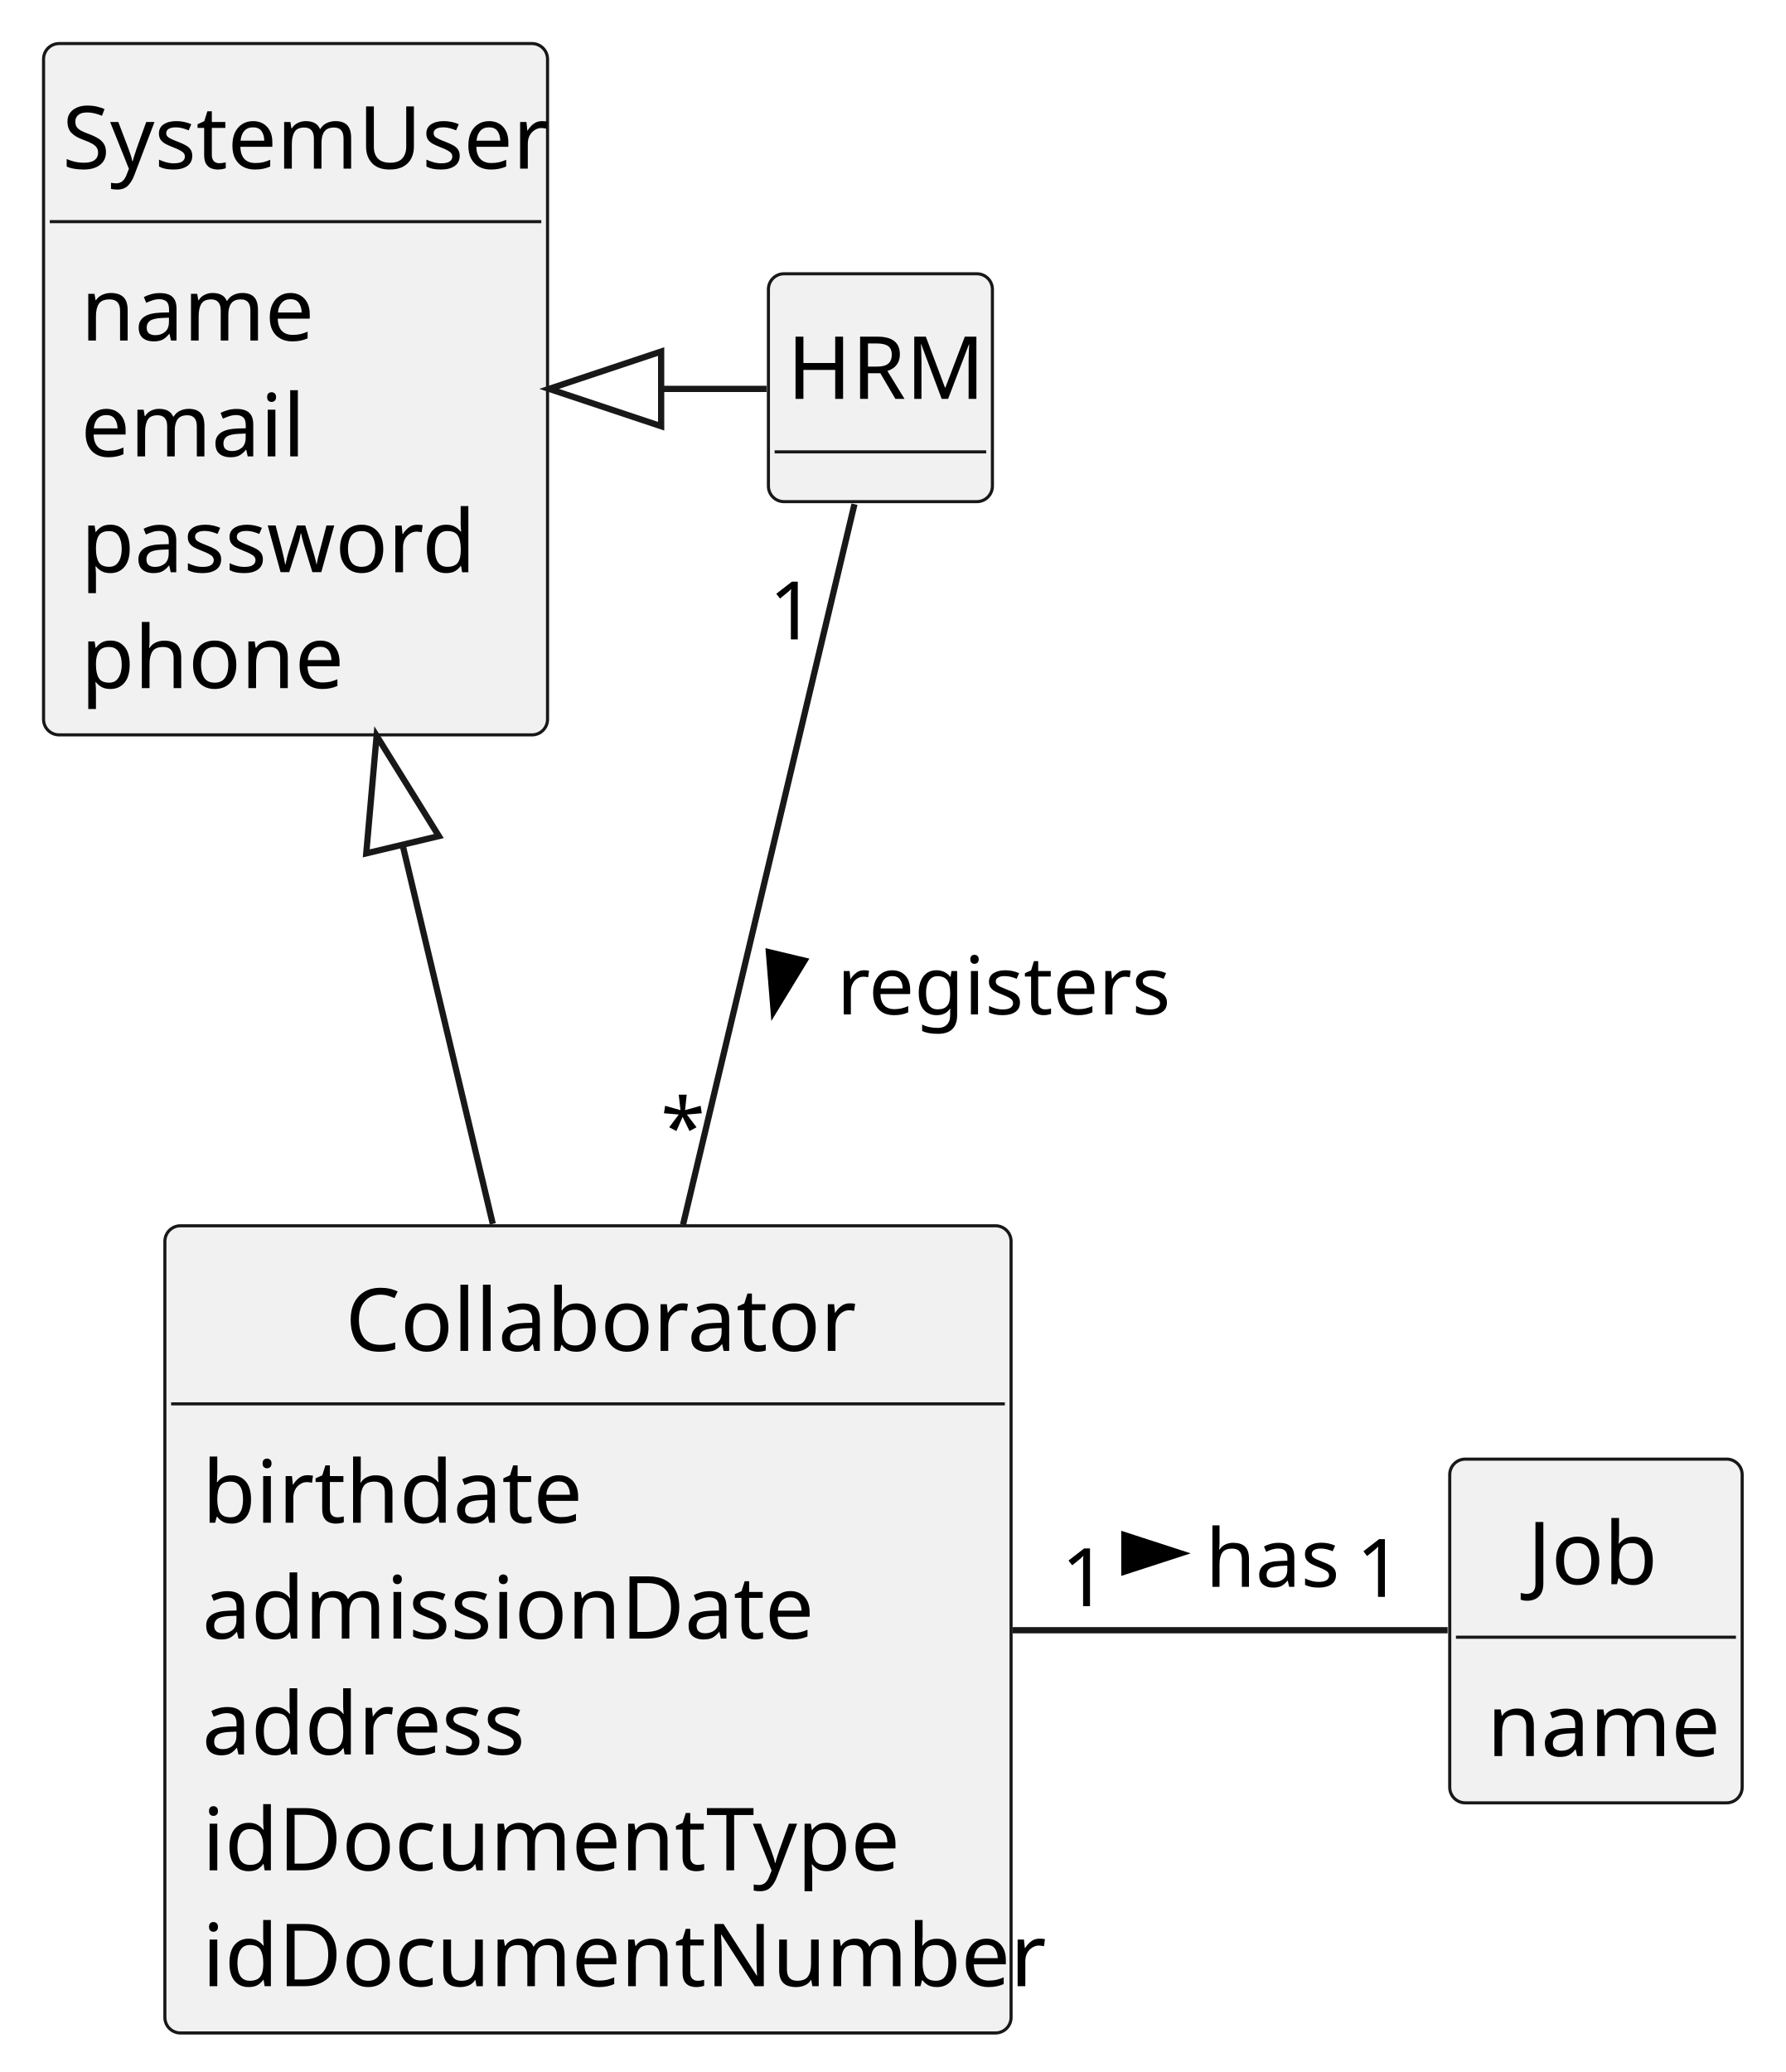
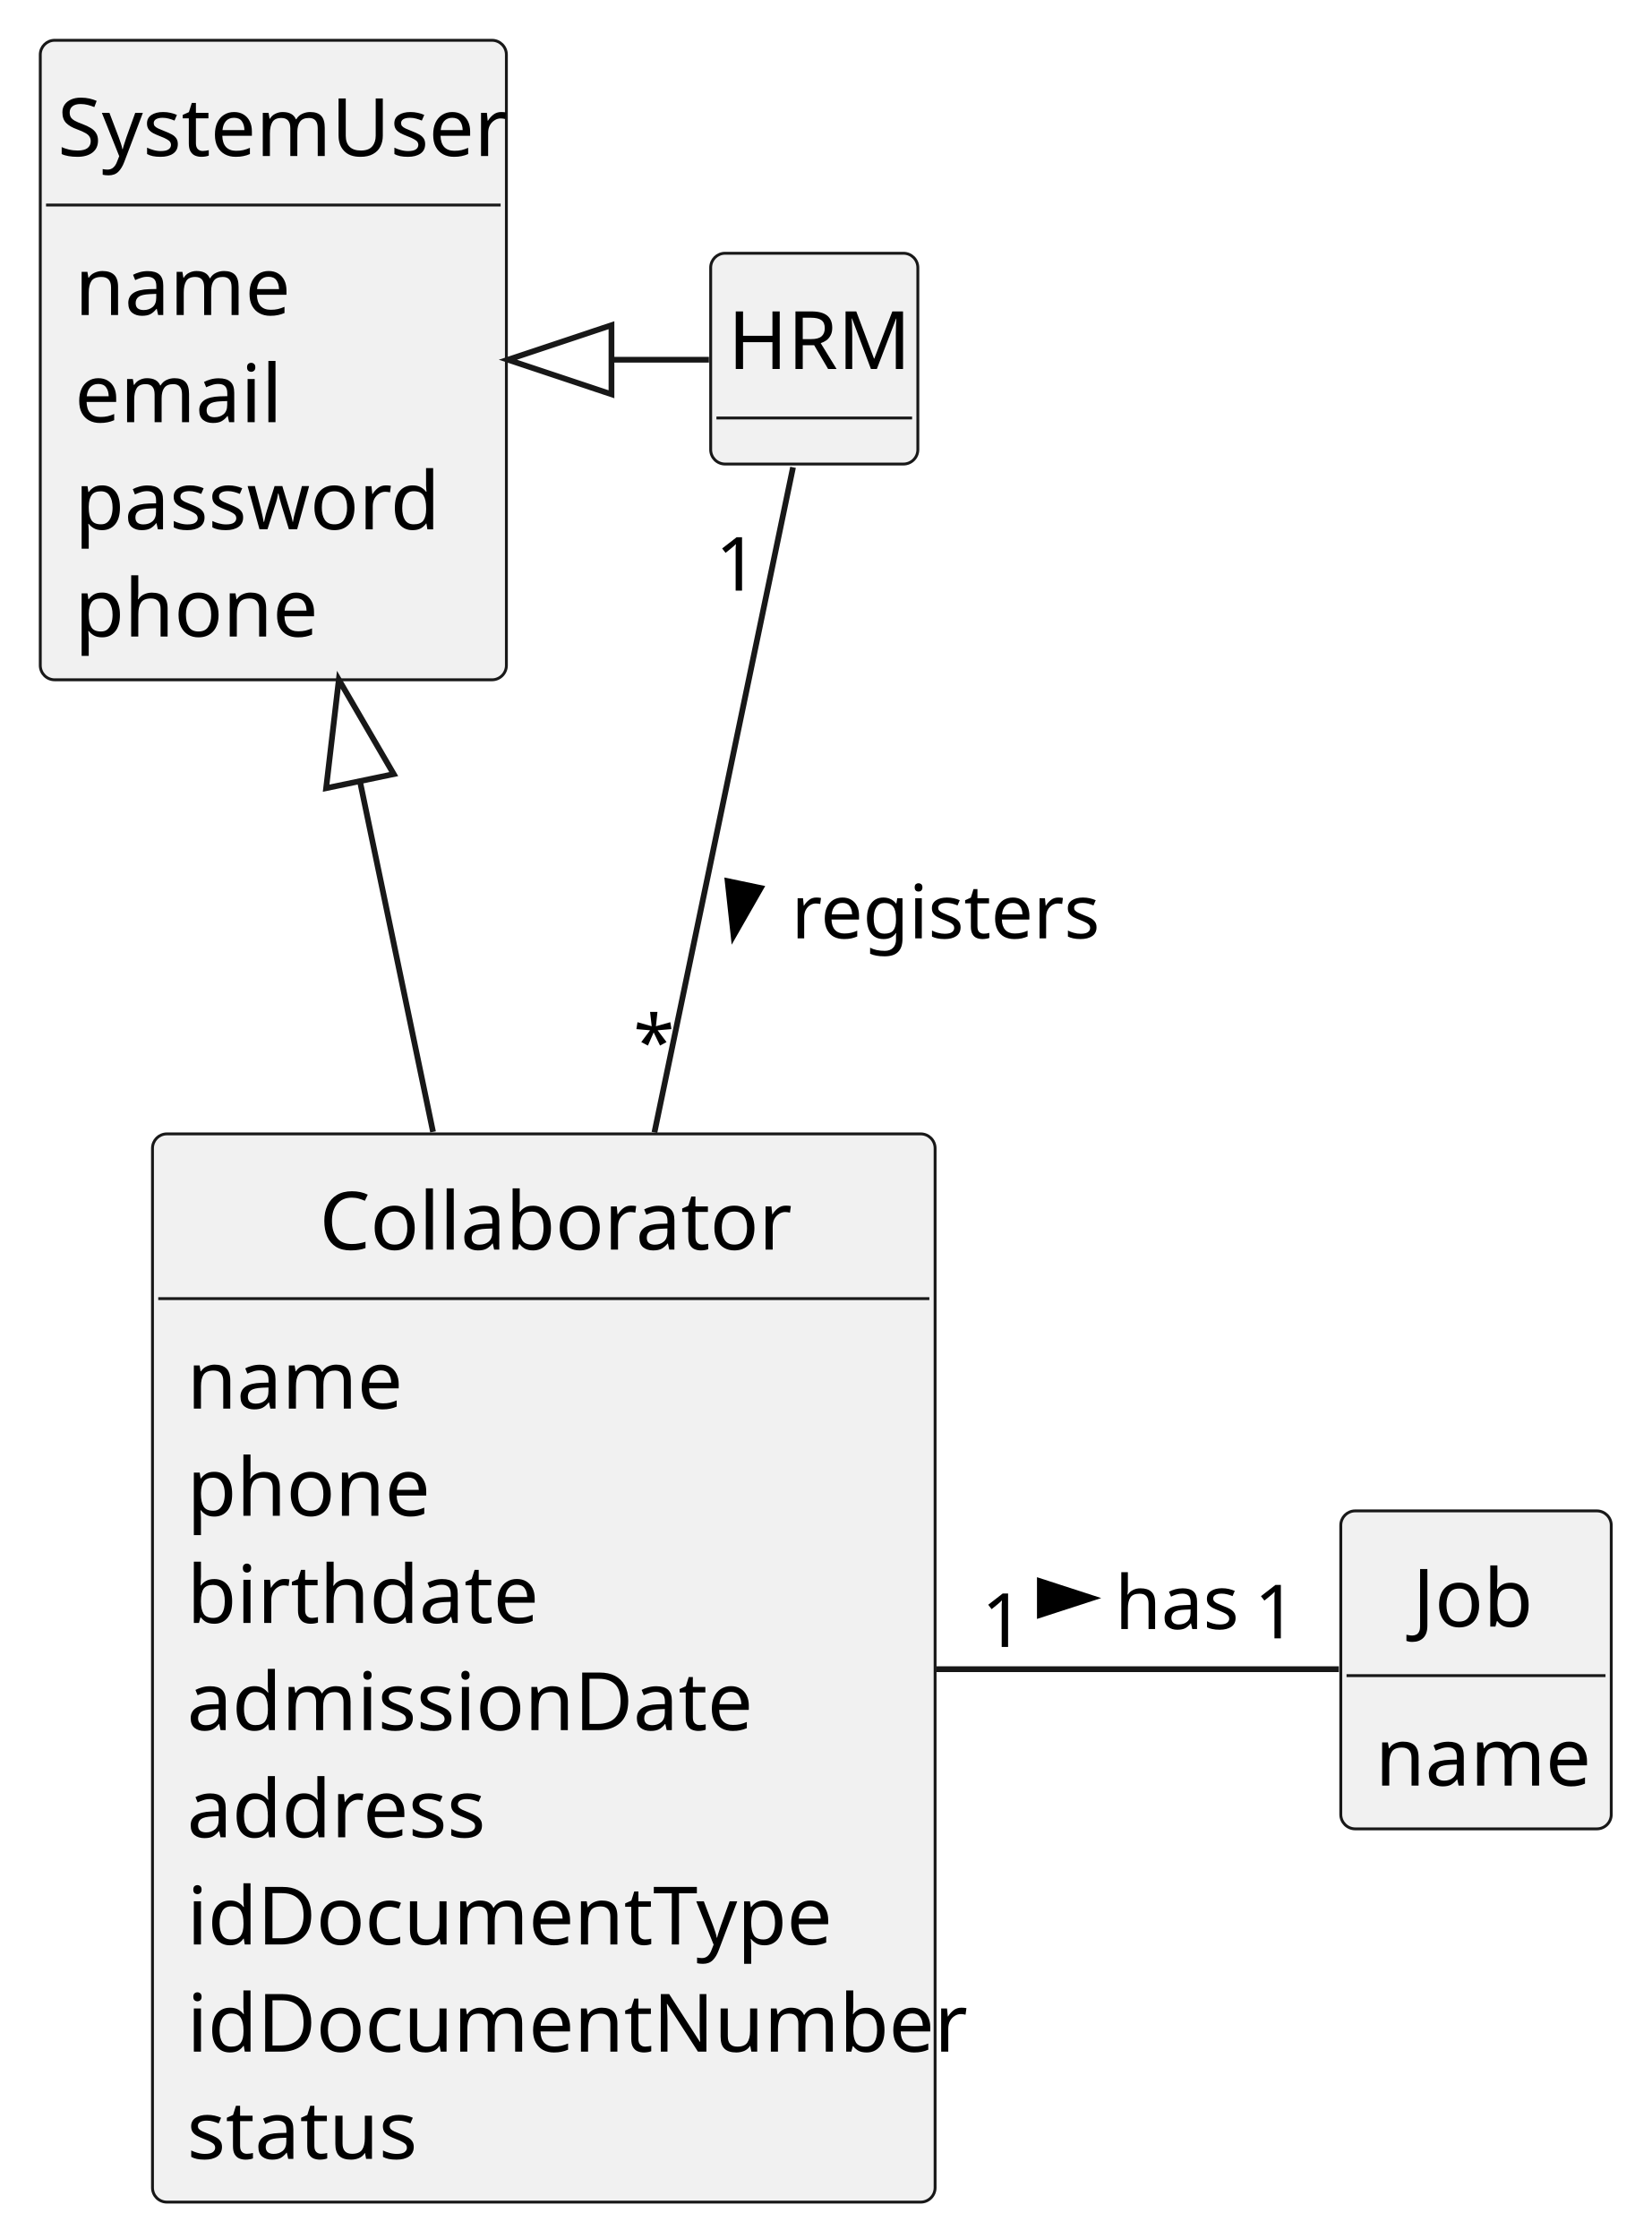
- <svg xmlns="http://www.w3.org/2000/svg" contentStyleType="text/css" height="333px" preserveAspectRatio="none" style="width:287px;height:333px;background:#FFFFFF;" version="1.1" viewBox="0 0 287 333" width="287px" zoomAndPan="magnify">
+ <svg xmlns="http://www.w3.org/2000/svg" contentStyleType="text/css" height="389px" preserveAspectRatio="none" style="width:287px;height:389px;background:#FFFFFF;" version="1.1" viewBox="0 0 287 389" width="287px" zoomAndPan="magnify">
  <defs />
  <g>
    <g id="elem_SystemUser">
      <rect codeLine="14" fill="#F1F1F1" height="111.106" id="SystemUser" rx="2.5" ry="2.5" style="stroke:#181818;stroke-width:0.5;" width="81" x="7" y="7" />
      <text fill="#000000" font-family="sans-serif" font-size="14" lengthAdjust="spacing" textLength="75" x="10" y="27.107">SystemUser</text>
      <line style="stroke:#181818;stroke-width:0.5;" x1="8" x2="87" y1="35.621" y2="35.621" />
      <text fill="#000000" font-family="sans-serif" font-size="14" lengthAdjust="spacing" textLength="35" x="13" y="54.728">name</text>
      <text fill="#000000" font-family="sans-serif" font-size="14" lengthAdjust="spacing" textLength="33" x="13" y="73.35">email</text>
      <text fill="#000000" font-family="sans-serif" font-size="14" lengthAdjust="spacing" textLength="60" x="13" y="91.971">password</text>
      <text fill="#000000" font-family="sans-serif" font-size="14" lengthAdjust="spacing" textLength="40" x="13" y="110.592">phone</text>
    </g>
    <g id="elem_Collaborator">
-       <rect codeLine="22" fill="#F1F1F1" height="129.727" id="Collaborator" rx="2.5" ry="2.5" style="stroke:#181818;stroke-width:0.5;" width="136" x="26.5" y="197" />
+       <rect codeLine="22" fill="#F1F1F1" height="185.59" id="Collaborator" rx="2.5" ry="2.5" style="stroke:#181818;stroke-width:0.5;" width="136" x="26.5" y="197" />
      <text fill="#000000" font-family="sans-serif" font-size="14" lengthAdjust="spacing" textLength="78" x="55.5" y="217.107">Collaborator</text>
      <line style="stroke:#181818;stroke-width:0.5;" x1="27.5" x2="161.5" y1="225.621" y2="225.621" />
-       <text fill="#000000" font-family="sans-serif" font-size="14" lengthAdjust="spacing" textLength="56" x="32.5" y="244.728">birthdate</text>
-       <text fill="#000000" font-family="sans-serif" font-size="14" lengthAdjust="spacing" textLength="93" x="32.5" y="263.35">admissionDate</text>
-       <text fill="#000000" font-family="sans-serif" font-size="14" lengthAdjust="spacing" textLength="51" x="32.5" y="281.971">address</text>
-       <text fill="#000000" font-family="sans-serif" font-size="14" lengthAdjust="spacing" textLength="107" x="32.5" y="300.592">idDocumentType</text>
-       <text fill="#000000" font-family="sans-serif" font-size="14" lengthAdjust="spacing" textLength="124" x="32.5" y="319.213">idDocumentNumber</text>
+       <text fill="#000000" font-family="sans-serif" font-size="14" lengthAdjust="spacing" textLength="35" x="32.5" y="244.728">name</text>
+       <text fill="#000000" font-family="sans-serif" font-size="14" lengthAdjust="spacing" textLength="40" x="32.5" y="263.35">phone</text>
+       <text fill="#000000" font-family="sans-serif" font-size="14" lengthAdjust="spacing" textLength="56" x="32.5" y="281.971">birthdate</text>
+       <text fill="#000000" font-family="sans-serif" font-size="14" lengthAdjust="spacing" textLength="93" x="32.5" y="300.592">admissionDate</text>
+       <text fill="#000000" font-family="sans-serif" font-size="14" lengthAdjust="spacing" textLength="51" x="32.5" y="319.213">address</text>
+       <text fill="#000000" font-family="sans-serif" font-size="14" lengthAdjust="spacing" textLength="107" x="32.5" y="337.834">idDocumentType</text>
+       <text fill="#000000" font-family="sans-serif" font-size="14" lengthAdjust="spacing" textLength="124" x="32.5" y="356.455">idDocumentNumber</text>
+       <text fill="#000000" font-family="sans-serif" font-size="14" lengthAdjust="spacing" textLength="38" x="32.5" y="375.076">status</text>
    </g>
    <g id="elem_HRM">
-       <rect codeLine="31" fill="#F1F1F1" height="36.621" id="HRM" rx="2.5" ry="2.5" style="stroke:#181818;stroke-width:0.5;" width="36" x="123.5" y="44" />
+       <rect codeLine="34" fill="#F1F1F1" height="36.621" id="HRM" rx="2.5" ry="2.5" style="stroke:#181818;stroke-width:0.5;" width="36" x="123.5" y="44" />
      <text fill="#000000" font-family="sans-serif" font-size="14" lengthAdjust="spacing" textLength="30" x="126.5" y="64.107">HRM</text>
      <line style="stroke:#181818;stroke-width:0.5;" x1="124.5" x2="158.5" y1="72.621" y2="72.621" />
    </g>
    <g id="elem_Job">
-       <rect codeLine="36" fill="#F1F1F1" height="55.242" id="Job" rx="2.5" ry="2.5" style="stroke:#181818;stroke-width:0.5;" width="47" x="233" y="234.5" />
-       <text fill="#000000" font-family="sans-serif" font-size="14" lengthAdjust="spacing" textLength="22" x="245.5" y="254.607">Job</text>
-       <line style="stroke:#181818;stroke-width:0.5;" x1="234" x2="279" y1="263.121" y2="263.121" />
-       <text fill="#000000" font-family="sans-serif" font-size="14" lengthAdjust="spacing" textLength="35" x="239" y="282.228">name</text>
+       <rect codeLine="39" fill="#F1F1F1" height="55.242" id="Job" rx="2.5" ry="2.5" style="stroke:#181818;stroke-width:0.5;" width="47" x="233" y="262.5" />
+       <text fill="#000000" font-family="sans-serif" font-size="14" lengthAdjust="spacing" textLength="22" x="245.5" y="282.607">Job</text>
+       <line style="stroke:#181818;stroke-width:0.5;" x1="234" x2="279" y1="291.121" y2="291.121" />
+       <text fill="#000000" font-family="sans-serif" font-size="14" lengthAdjust="spacing" textLength="35" x="239" y="310.228">name</text>
    </g>
    <g id="link_SystemUser_Collaborator">
-       <path codeLine="40" d="M64.699,135.761 C70.489,160.081 73.17,171.36 79.2,196.69 " fill="none" id="SystemUser-backto-Collaborator" style="stroke:#181818;stroke-width:1.0;" />
-       <polygon fill="none" points="60.53,118.25,58.862,137.15,70.536,134.371,60.53,118.25" style="stroke:#181818;stroke-width:1.0;" />
+       <path codeLine="43" d="M62.548,135.712 C67.458,159.302 69.69,169.95 75.25,196.65 " fill="none" id="SystemUser-backto-Collaborator" style="stroke:#181818;stroke-width:1.0;" />
+       <polygon fill="none" points="58.88,118.09,56.674,136.935,68.422,134.49,58.88,118.09" style="stroke:#181818;stroke-width:1.0;" />
    </g>
    <g id="link_SystemUser_HRM">
-       <path codeLine="42" d="M106.26,62.5 C117.9,62.5 111.55,62.5 123.2,62.5 " fill="none" id="SystemUser-backto-HRM" style="stroke:#181818;stroke-width:1.0;" />
+       <path codeLine="45" d="M106.26,62.5 C117.9,62.5 111.55,62.5 123.2,62.5 " fill="none" id="SystemUser-backto-HRM" style="stroke:#181818;stroke-width:1.0;" />
      <polygon fill="none" points="88.26,62.5,106.26,68.5,106.26,56.5,88.26,62.5" style="stroke:#181818;stroke-width:1.0;" />
    </g>
    <g id="link_HRM_Collaborator">
-       <path codeLine="44" d="M137.33,81.03 C131.2,106.8 119.43,156.26 109.78,196.81 " fill="none" id="HRM-Collaborator" style="stroke:#181818;stroke-width:1.0;" />
-       <polygon fill="#000000" points="124.343,162.51,129.296,154.391,123.577,153.03,124.343,162.51" style="stroke:#000000;stroke-width:1.0;" />
-       <text fill="#000000" font-family="sans-serif" font-size="13" lengthAdjust="spacing" textLength="50" x="134.5" y="163.028">registers</text>
-       <text fill="#000000" font-family="sans-serif" font-size="13" lengthAdjust="spacing" textLength="7" x="123.61" y="102.755">1</text>
-       <text fill="#000000" font-family="sans-serif" font-size="13" lengthAdjust="spacing" textLength="5" x="106.178" y="185.809">*</text>
+       <path codeLine="47" d="M137.81,81.19 C132.61,106.17 122.74,153.53 113.73,196.74 " fill="none" id="HRM-Collaborator" style="stroke:#181818;stroke-width:1.0;" />
+       <polygon fill="#000000" points="127.48,162.54,132.202,154.285,126.448,153.086,127.48,162.54" style="stroke:#000000;stroke-width:1.0;" />
+       <text fill="#000000" font-family="sans-serif" font-size="13" lengthAdjust="spacing" textLength="50" x="137.5" y="163.028">registers</text>
+       <text fill="#000000" font-family="sans-serif" font-size="13" lengthAdjust="spacing" textLength="7" x="124.34" y="102.616">1</text>
+       <text fill="#000000" font-family="sans-serif" font-size="13" lengthAdjust="spacing" textLength="5" x="110.063" y="185.687">*</text>
    </g>
    <g id="link_Collaborator_Job">
-       <path codeLine="46" d="M162.73,262 C187.64,262 214.19,262 232.66,262 " fill="none" id="Collaborator-Job" style="stroke:#181818;stroke-width:1.0;" />
-       <polygon fill="#000000" points="189.75,249.645,180.705,246.707,180.705,252.584,189.75,249.645" style="stroke:#000000;stroke-width:1.0;" />
-       <text fill="#000000" font-family="sans-serif" font-size="13" lengthAdjust="spacing" textLength="21" x="193.75" y="255.028">has</text>
-       <text fill="#000000" font-family="sans-serif" font-size="13" lengthAdjust="spacing" textLength="7" x="170.576" y="258.13">1</text>
-       <text fill="#000000" font-family="sans-serif" font-size="13" lengthAdjust="spacing" textLength="7" x="217.971" y="256.645">1</text>
+       <path codeLine="49" d="M162.73,290 C187.64,290 214.19,290 232.66,290 " fill="none" id="Collaborator-Job" style="stroke:#181818;stroke-width:1.0;" />
+       <polygon fill="#000000" points="189.75,277.646,180.705,274.707,180.705,280.584,189.75,277.646" style="stroke:#000000;stroke-width:1.0;" />
+       <text fill="#000000" font-family="sans-serif" font-size="13" lengthAdjust="spacing" textLength="21" x="193.75" y="283.028">has</text>
+       <text fill="#000000" font-family="sans-serif" font-size="13" lengthAdjust="spacing" textLength="7" x="170.576" y="286.137">1</text>
+       <text fill="#000000" font-family="sans-serif" font-size="13" lengthAdjust="spacing" textLength="7" x="217.971" y="284.645">1</text>
    </g>
  </g>
</svg>
